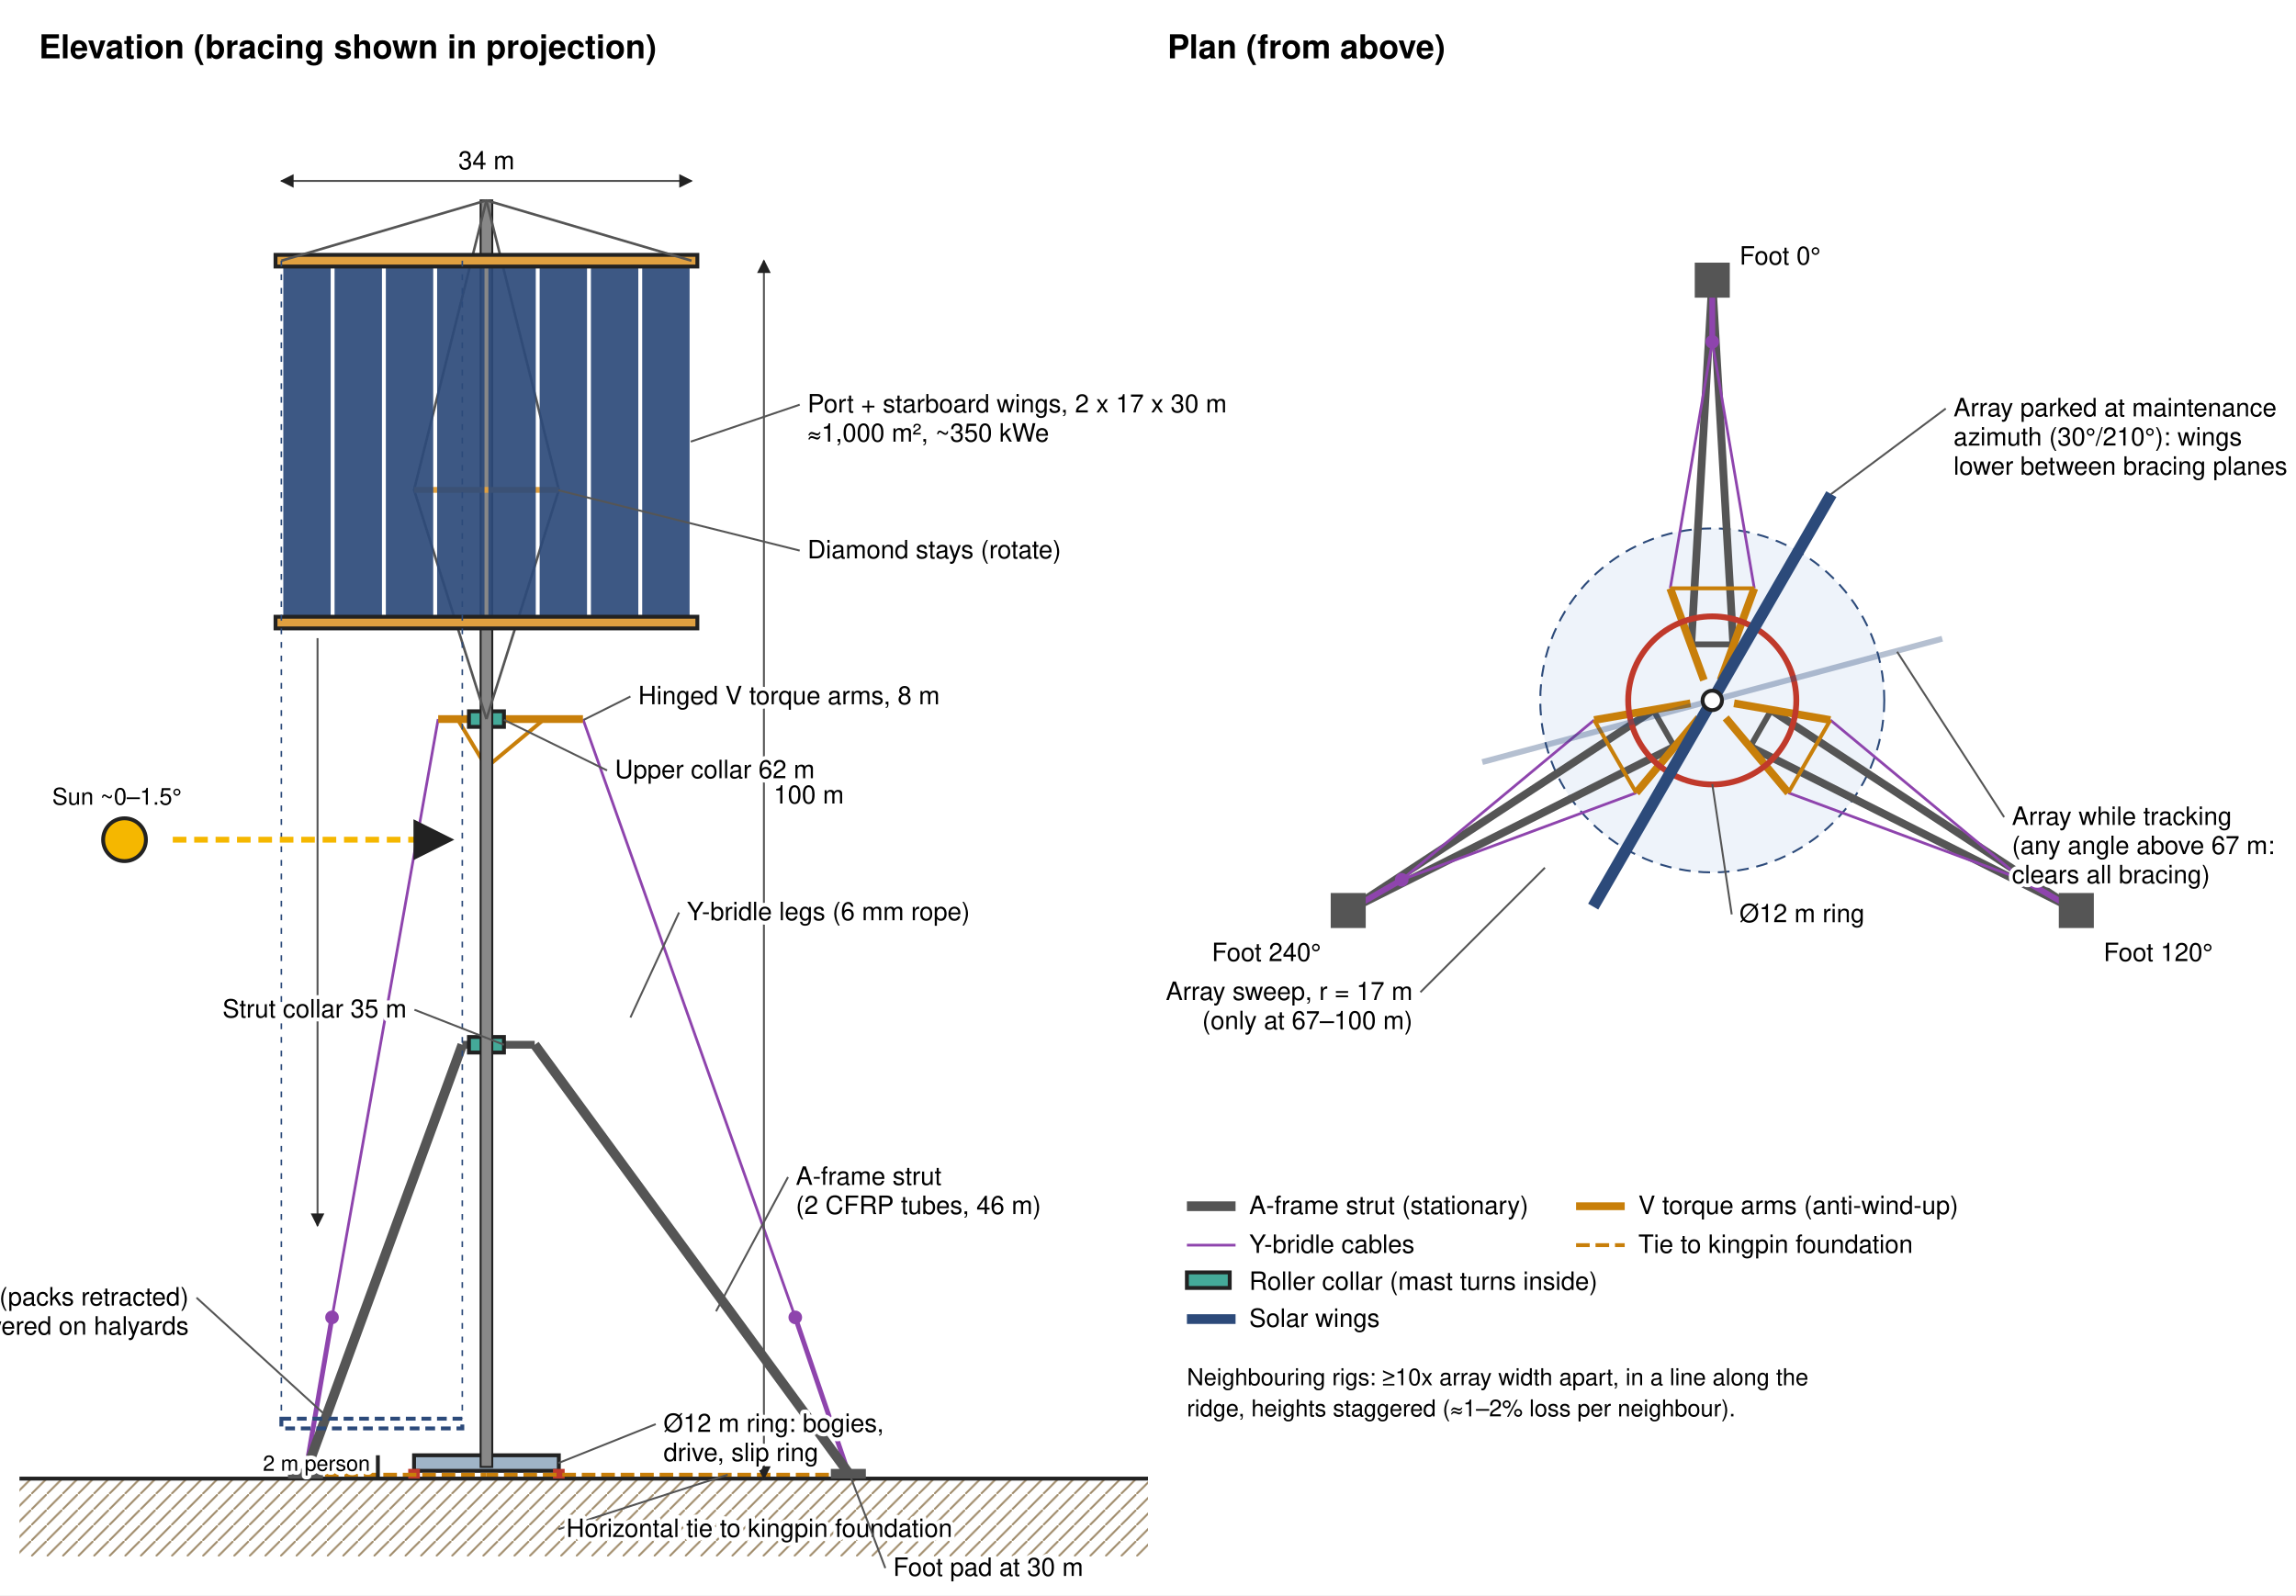
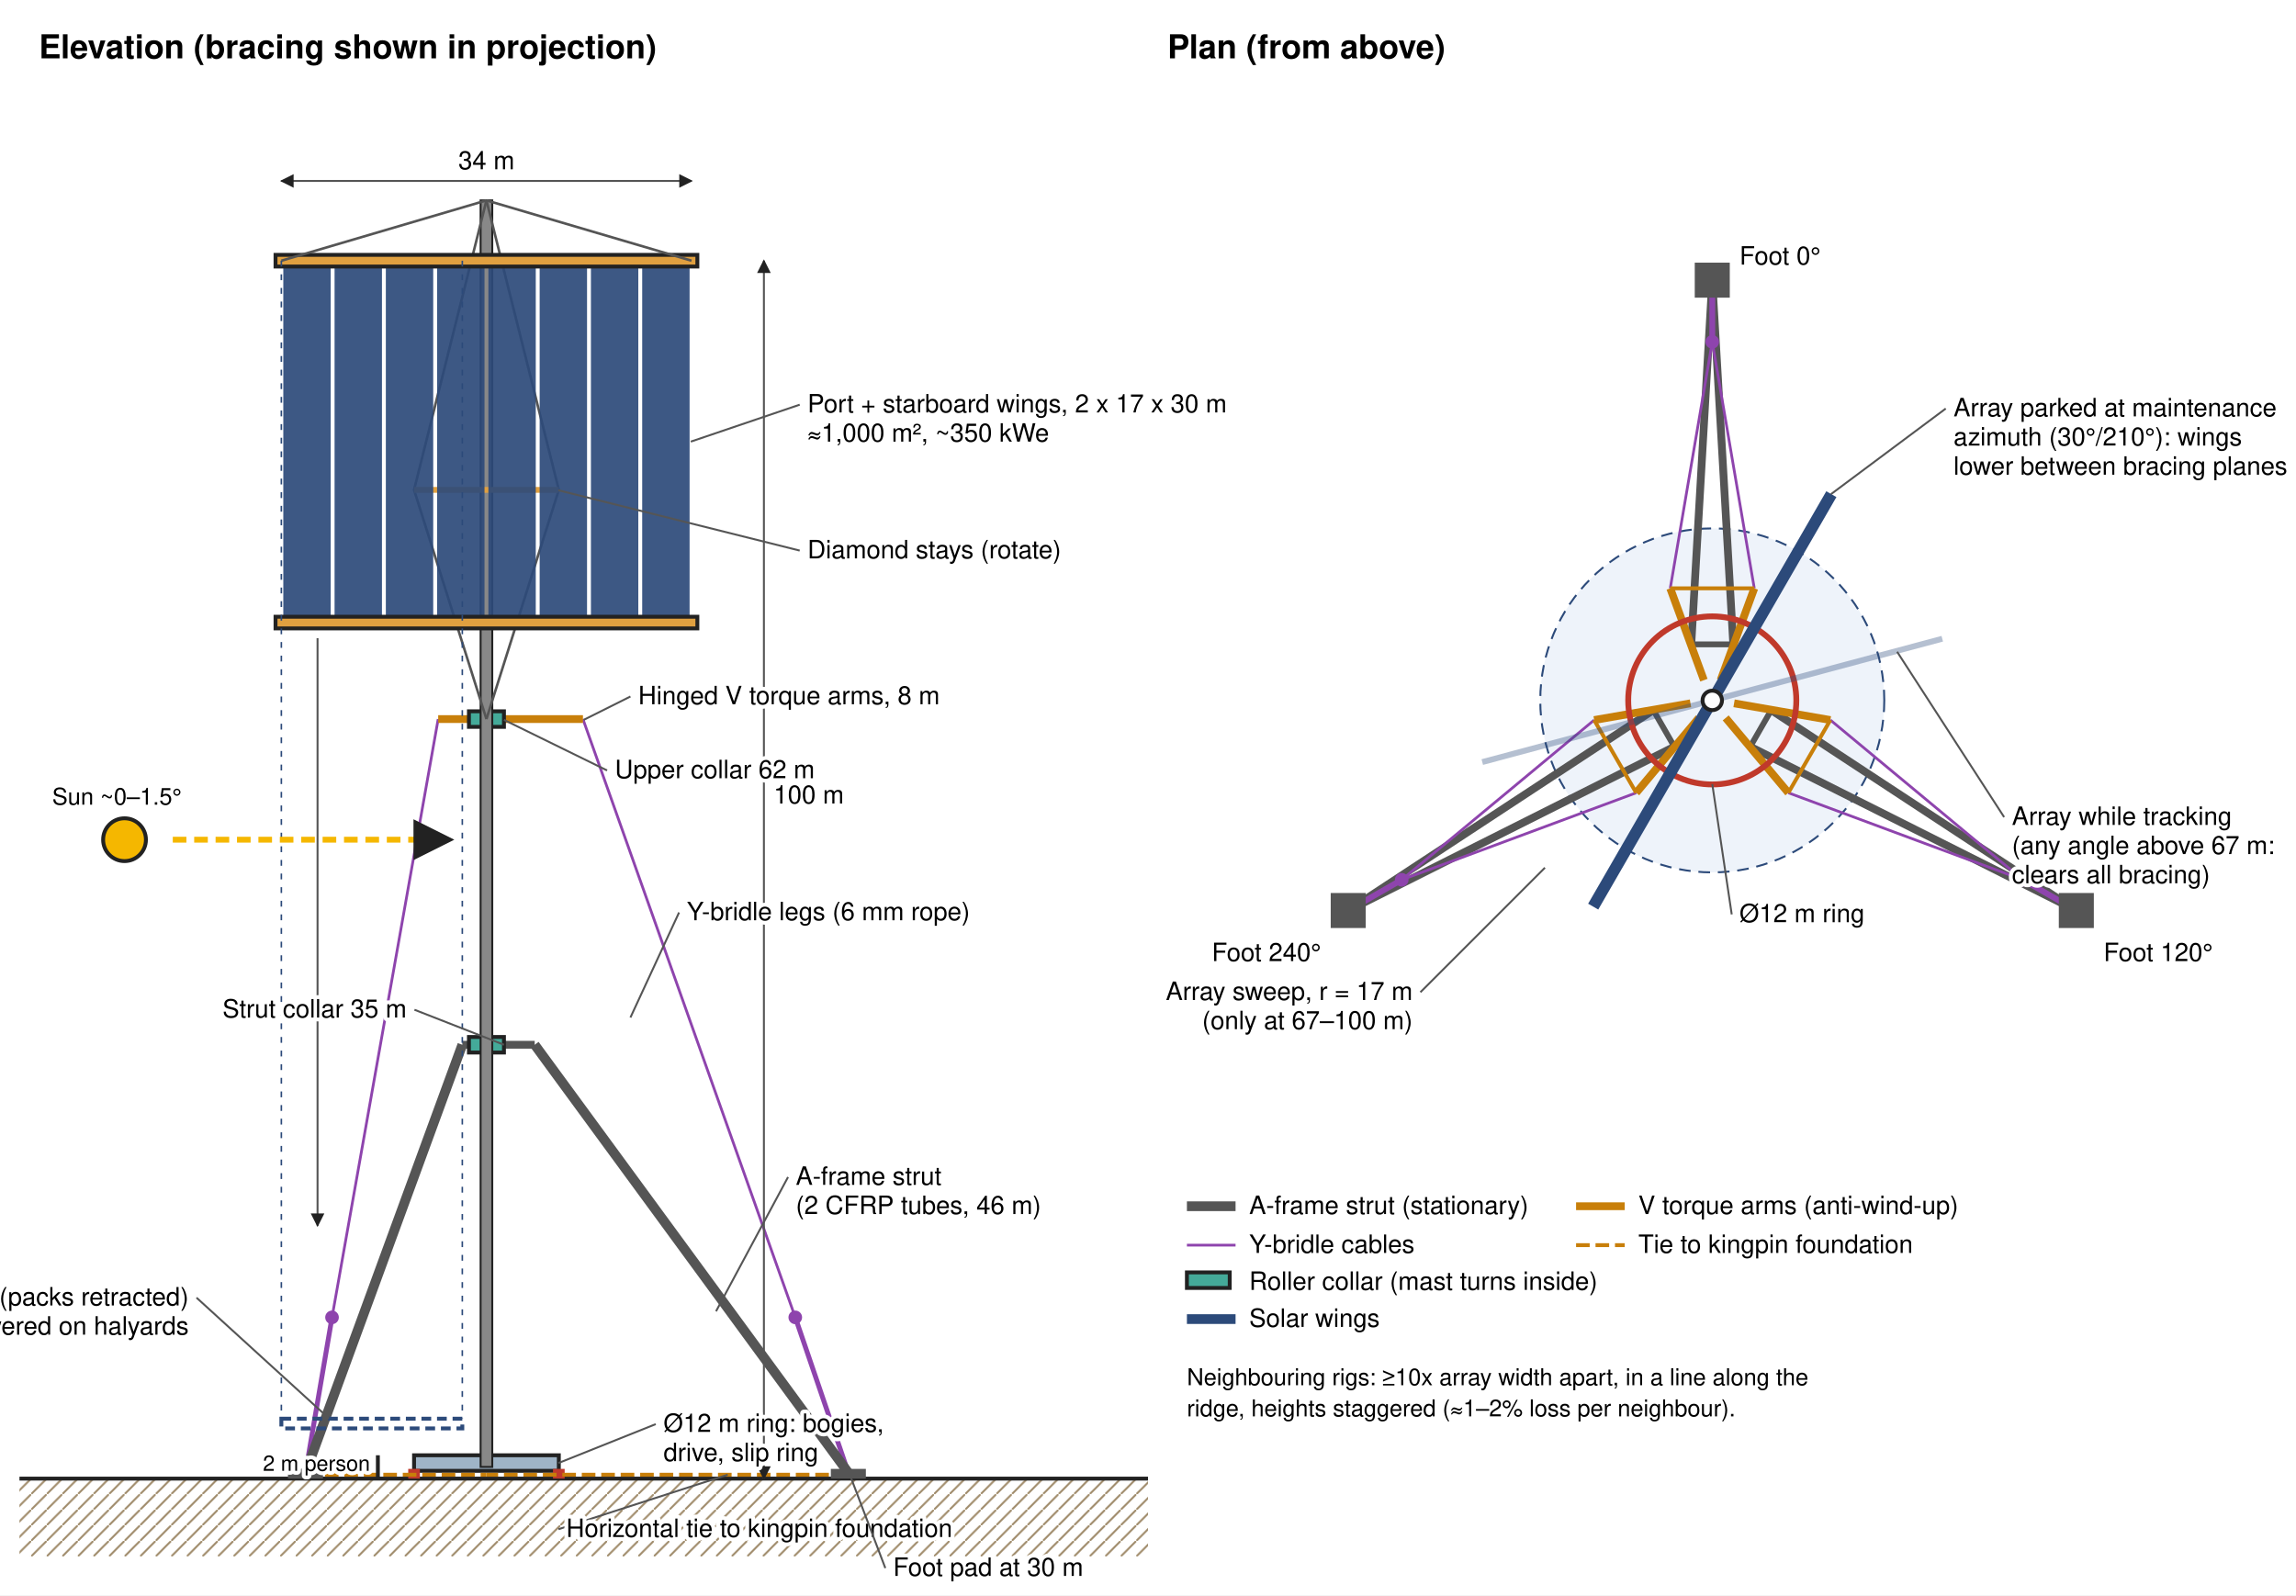
<svg xmlns="http://www.w3.org/2000/svg" viewBox="0 0 1180 820" font-family="Helvetica, Arial, sans-serif" font-size="13">
  <rect width="1180" height="820" fill="#fff" />
  <defs>
    <marker id="ar" viewBox="0 0 10 10" refX="9" refY="5" markerWidth="7" markerHeight="7" orient="auto-start-reverse">
      <path d="M0 0L10 5L0 10z" fill="#222" />
    </marker>
    <pattern id="g" width="8" height="8" patternUnits="userSpaceOnUse">
      <path d="M0 8L8 0" stroke="#a08c6c" />
    </pattern>
  </defs>
  <style>.s{stroke:#222;stroke-width:2}.l{stroke:#555;stroke-width:1;fill:none}.guy{stroke:#8e44ad;stroke-width:1.4}.c{stroke:#555;stroke-width:1.3}text{paint-order:stroke;stroke:#fff;stroke-width:4px;stroke-linejoin:round}.t{font-size:17px;font-weight:bold}</style>
  <text x="20" y="30" class="t">Elevation (bracing shown in projection)</text>
  <rect x="10" y="760" width="580" height="40" fill="url(#g)" />
  <line x1="10" y1="760" x2="590" y2="760" class="s" />
  <rect x="212.8" y="748" width="74.4" height="8" fill="#9fb4c7" class="s" />
  <rect x="209.8" y="755" width="6" height="5" fill="#c0392b" />
  <rect x="284.2" y="755" width="6" height="5" fill="#c0392b" />
  <line x1="436.0" y1="757" x2="408.72" y2="677.12" stroke="#8e44ad" stroke-width="2.5" />
  <line x1="408.72" y1="677.12" x2="299.6" y2="369.6" class="guy" />
  <circle cx="408.72" cy="677.12" r="3.5" fill="#8e44ad" />
  <line x1="436.0" y1="757" x2="274.8" y2="537.0" stroke="#555" stroke-width="5" />
  <line x1="250.0" y1="537.0" x2="274.8" y2="537.0" stroke="#555" stroke-width="4" />
  <line x1="250.0" y1="369.6" x2="299.6" y2="369.6" stroke="#c87f0a" stroke-width="4" />
-   <line x1="250.0" y1="394.4" x2="279.76" y2="369.6" stroke="#c87f0a" stroke-width="2" />
  <line x1="436.0" y1="758" x2="250.0" y2="758" stroke="#c87f0a" stroke-width="2" stroke-dasharray="7 3" />
  <rect x="427.0" y="755" width="18" height="5" fill="#555" />
  <line x1="157.0" y1="757" x2="170.64" y2="677.12" stroke="#8e44ad" stroke-width="2.5" />
  <line x1="170.64" y1="677.12" x2="225.2" y2="369.6" class="guy" />
  <circle cx="170.64" cy="677.12" r="3.5" fill="#8e44ad" />
  <line x1="157.0" y1="757" x2="237.6" y2="537.0" stroke="#555" stroke-width="5" />
  <line x1="250.0" y1="537.0" x2="237.6" y2="537.0" stroke="#555" stroke-width="4" />
  <line x1="250.0" y1="369.6" x2="225.2" y2="369.6" stroke="#c87f0a" stroke-width="4" />
-   <line x1="250.0" y1="394.4" x2="235.12" y2="369.6" stroke="#c87f0a" stroke-width="2" />
  <line x1="157.0" y1="758" x2="250.0" y2="758" stroke="#c87f0a" stroke-width="2" stroke-dasharray="7 3" />
  <rect x="148.0" y="755" width="18" height="5" fill="#555" />
  <rect x="241.0" y="533.0" width="18" height="8" fill="#4a9" class="s" />
  <rect x="241.0" y="365.6" width="18" height="8" fill="#4a9" class="s" />
  <rect x="247.0" y="103.0" width="6" height="651.0" fill="#888" stroke="#222" />
  <polyline points="250.0,103.0 212.8,251.8 250.0,369.6" fill="none" class="c" />
  <polyline points="250.0,103.0 287.2,251.8 250.0,369.6" fill="none" class="c" />
  <line x1="212.8" y1="251.8" x2="287.2" y2="251.8" stroke="#e0a040" stroke-width="3" />
  <rect x="145.6" y="134.0" width="24.35" height="186.0" fill="#2c4a7a" opacity="0.92" />
  <rect x="171.95" y="134.0" width="24.35" height="186.0" fill="#2c4a7a" opacity="0.92" />
  <rect x="198.3" y="134.0" width="24.35" height="186.0" fill="#2c4a7a" opacity="0.92" />
  <rect x="224.65" y="134.0" width="24.35" height="186.0" fill="#2c4a7a" opacity="0.92" />
  <rect x="251.0" y="134.0" width="24.35" height="186.0" fill="#2c4a7a" opacity="0.92" />
  <rect x="277.35" y="134.0" width="24.35" height="186.0" fill="#2c4a7a" opacity="0.92" />
  <rect x="303.7" y="134.0" width="24.35" height="186.0" fill="#2c4a7a" opacity="0.92" />
  <rect x="330.05" y="134.0" width="24.35" height="186.0" fill="#2c4a7a" opacity="0.92" />
  <rect x="141.6" y="131.0" width="216.8" height="6" fill="#e0a040" class="s" />
  <rect x="141.6" y="317.0" width="216.8" height="6" fill="#e0a040" class="s" />
  <line x1="250.0" y1="103.0" x2="144.6" y2="134.0" class="c" />
  <line x1="250.0" y1="103.0" x2="355.4" y2="134.0" class="c" />
  <rect x="144.6" y="729.2" width="93.0" height="5" fill="none" stroke="#2c4a7a" stroke-width="2" stroke-dasharray="5 3" />
  <line x1="144.6" y1="134.0" x2="144.6" y2="729.2" stroke="#2c4a7a" stroke-width="0.8" stroke-dasharray="3 4" />
  <line x1="237.6" y1="134.0" x2="237.6" y2="729.2" stroke="#2c4a7a" stroke-width="0.8" stroke-dasharray="3 4" />
  <path d="M163.2 328.0V630.0" class="l" marker-end="url(#ar)" />
  <path d="M392.6 134.0V760" class="l" marker-start="url(#ar)" marker-end="url(#ar)" />
  <text x="397.6" y="413.0">100 m</text>
  <path d="M144.6 93.0H355.4" class="l" marker-start="url(#ar)" marker-end="url(#ar)" />
  <text x="250.0" y="87.0" text-anchor="middle">34 m</text>
  <path d="M355 227L411 208" class="l" />
  <text x="415" y="212" text-anchor="start">Port + starboard wings, 2 x 17 x 30 m</text>
  <text x="415" y="227" text-anchor="start">≈1,000 m², ~350 kWe</text>
  <path d="M287 252L411 283" class="l" />
  <text x="415" y="287" text-anchor="start">Diamond stays (rotate)</text>
  <path d="M259 370L312 396" class="l" />
  <text x="316" y="400" text-anchor="start">Upper collar 62 m</text>
  <path d="M300 370L324 358" class="l" />
  <text x="328" y="362" text-anchor="start">Hinged V torque arms, 8 m</text>
  <path d="M259 537L213 519" class="l" />
  <text x="209" y="523" text-anchor="end">Strut collar 35 m</text>
  <path d="M324 523L349 469" class="l" />
  <text x="353" y="473" text-anchor="start">Y-bridle legs (6 mm rope)</text>
  <path d="M368 674L405 605" class="l" />
  <text x="409" y="609" text-anchor="start">A-frame strut</text>
  <text x="409" y="624" text-anchor="start">(2 CFRP tubes, 46 m)</text>
  <path d="M374 758L287 786" class="l" />
  <text x="291" y="790" text-anchor="start">Horizontal tie to kingpin foundation</text>
  <path d="M436 756L455 806" class="l" />
  <text x="459" y="810" text-anchor="start">Foot pad at 30 m</text>
  <path d="M169 729L101 667" class="l" />
  <text x="97" y="671" text-anchor="end">Wing (packs retracted)</text>
  <text x="97" y="686" text-anchor="end">lowered on halyards</text>
  <path d="M287 752L337 732" class="l" />
  <text x="341" y="736" text-anchor="start">Ø12 m ring: bogies,</text>
  <text x="341" y="751" text-anchor="start">drive, slip ring</text>
  <line x1="194.2" y1="748" x2="194.2" y2="760" stroke="#222" stroke-width="2" />
  <text x="190.2" y="756" font-size="11" text-anchor="end">2 m person</text>
  <line x1="88.8" y1="431.6" x2="231.4" y2="431.6" stroke="#f5b700" stroke-width="3" stroke-dasharray="7 4" marker-end="url(#ar)" />
  <circle cx="64.0" cy="431.6" r="11" fill="#f5b700" class="s" />
  <text x="26.8" y="413.6" font-size="12">Sun ~0–1.5°</text>
  <text x="600" y="30" class="t">Plan (from above)</text>
  <circle cx="880" cy="360" r="88.4" fill="#eef3fa" stroke="#2c4a7a" stroke-dasharray="6 4" />
  <line x1="869.2" y1="331.2" x2="880.0" y2="144.0" stroke="#555" stroke-width="4" />
  <line x1="890.8" y1="331.2" x2="880.0" y2="144.0" stroke="#555" stroke-width="4" />
  <line x1="869.2" y1="331.2" x2="890.8" y2="331.2" stroke="#555" stroke-width="3" />
  <line x1="858.4" y1="302.4" x2="880.0" y2="175.7" class="guy" />
  <line x1="875.7" y1="349.6" x2="858.4" y2="302.4" stroke="#c87f0a" stroke-width="4" />
  <line x1="901.6" y1="302.4" x2="880.0" y2="175.7" class="guy" />
  <line x1="884.3" y1="349.6" x2="901.6" y2="302.4" stroke="#c87f0a" stroke-width="4" />
  <line x1="880.0" y1="175.7" x2="880.0" y2="144.0" stroke="#8e44ad" stroke-width="3" />
  <circle cx="880.0" cy="175.7" r="3.5" fill="#8e44ad" />
  <line x1="858.4" y1="302.4" x2="901.6" y2="302.4" stroke="#c87f0a" stroke-width="2" />
  <rect x="871.0" y="135.0" width="18" height="18" fill="#555" />
  <text x="894.0" y="136.0" text-anchor="start">Foot 0°</text>
  <line x1="910.3" y1="365.0" x2="1067.1" y2="468.0" stroke="#555" stroke-width="4" />
  <line x1="899.5" y1="383.8" x2="1067.1" y2="468.0" stroke="#555" stroke-width="4" />
  <line x1="910.3" y1="365.0" x2="899.5" y2="383.8" stroke="#555" stroke-width="3" />
  <line x1="940.7" y1="370.1" x2="1039.6" y2="452.2" class="guy" />
  <line x1="891.2" y1="361.5" x2="940.7" y2="370.1" stroke="#c87f0a" stroke-width="4" />
  <line x1="919.1" y1="407.5" x2="1039.6" y2="452.2" class="guy" />
  <line x1="886.9" y1="369.0" x2="919.1" y2="407.5" stroke="#c87f0a" stroke-width="4" />
  <line x1="1039.6" y1="452.2" x2="1067.1" y2="468.0" stroke="#8e44ad" stroke-width="3" />
  <circle cx="1039.6" cy="452.2" r="3.5" fill="#8e44ad" />
  <line x1="940.7" y1="370.1" x2="919.1" y2="407.5" stroke="#c87f0a" stroke-width="2" />
  <rect x="1058.1" y="459.0" width="18" height="18" fill="#555" />
  <text x="1081.1" y="494.0" text-anchor="start">Foot 120°</text>
  <line x1="860.5" y1="383.8" x2="692.9" y2="468.0" stroke="#555" stroke-width="4" />
  <line x1="849.7" y1="365.0" x2="692.9" y2="468.0" stroke="#555" stroke-width="4" />
  <line x1="860.5" y1="383.8" x2="849.7" y2="365.0" stroke="#555" stroke-width="3" />
  <line x1="840.9" y1="407.5" x2="720.4" y2="452.2" class="guy" />
  <line x1="873.1" y1="369.0" x2="840.9" y2="407.5" stroke="#c87f0a" stroke-width="4" />
  <line x1="819.3" y1="370.1" x2="720.4" y2="452.2" class="guy" />
  <line x1="868.8" y1="361.5" x2="819.3" y2="370.1" stroke="#c87f0a" stroke-width="4" />
  <line x1="720.4" y1="452.2" x2="692.9" y2="468.0" stroke="#8e44ad" stroke-width="3" />
  <circle cx="720.4" cy="452.2" r="3.5" fill="#8e44ad" />
  <line x1="840.9" y1="407.5" x2="819.3" y2="370.1" stroke="#c87f0a" stroke-width="2" />
  <rect x="683.9" y="459.0" width="18" height="18" fill="#555" />
  <text x="678.9" y="494.0" text-anchor="end">Foot 240°</text>
  <circle cx="880" cy="360" r="43.2" fill="none" stroke="#c0392b" stroke-width="3" />
  <line x1="818.8" y1="466.0" x2="941.2" y2="254.0" stroke="#2c4a7a" stroke-width="6" />
  <line x1="761.8" y1="391.7" x2="998.2" y2="328.3" stroke="#2c4a7a" stroke-width="3" opacity="0.35" />
  <circle cx="880" cy="360" r="5" fill="#fff" class="s" />
  <path d="M941 254L1000 210" class="l" />
  <text x="1004" y="214" text-anchor="start">Array parked at maintenance</text>
  <text x="1004" y="229" text-anchor="start">azimuth (30°/210°): wings</text>
  <text x="1004" y="244" text-anchor="start">lower between bracing planes</text>
  <path d="M975 335L1030 420" class="l" />
  <text x="1034" y="424" text-anchor="start">Array while tracking</text>
  <text x="1034" y="439" text-anchor="start">(any angle above 67 m:</text>
  <text x="1034" y="454" text-anchor="start">clears all bracing)</text>
  <path d="M794 446L730 510" class="l" />
  <text x="726" y="514" text-anchor="end">Array sweep, r = 17 m</text>
  <text x="726" y="529" text-anchor="end">(only at 67–100 m)</text>
  <path d="M880 403L890 470" class="l" />
  <text x="894" y="474" text-anchor="start">Ø12 m ring</text>
  <line x1="610" y1="620" x2="635" y2="620" stroke="#555" stroke-width="5" />
  <text x="642" y="624">A-frame strut (stationary)</text>
  <line x1="810" y1="620" x2="835" y2="620" stroke="#c87f0a" stroke-width="4" />
  <text x="842" y="624">V torque arms (anti-wind-up)</text>
  <line x1="610" y1="640" x2="635" y2="640" class="guy" />
  <text x="642" y="644">Y-bridle cables</text>
  <line x1="810" y1="640" x2="835" y2="640" stroke="#c87f0a" stroke-width="2" stroke-dasharray="7 3" />
  <text x="842" y="644">Tie to kingpin foundation</text>
  <rect x="610" y="654" width="22" height="8" fill="#4a9" class="s" />
  <text x="642" y="663">Roller collar (mast turns inside)</text>
  <line x1="610" y1="678" x2="635" y2="678" stroke="#2c4a7a" stroke-width="5" />
  <text x="642" y="682">Solar wings</text>
  <text x="610" y="712" font-size="12">Neighbouring rigs: ≥10x array width apart, in a line along the</text>
  <text x="610" y="728" font-size="12">ridge, heights staggered (≈1–2% loss per neighbour).</text>
</svg>
